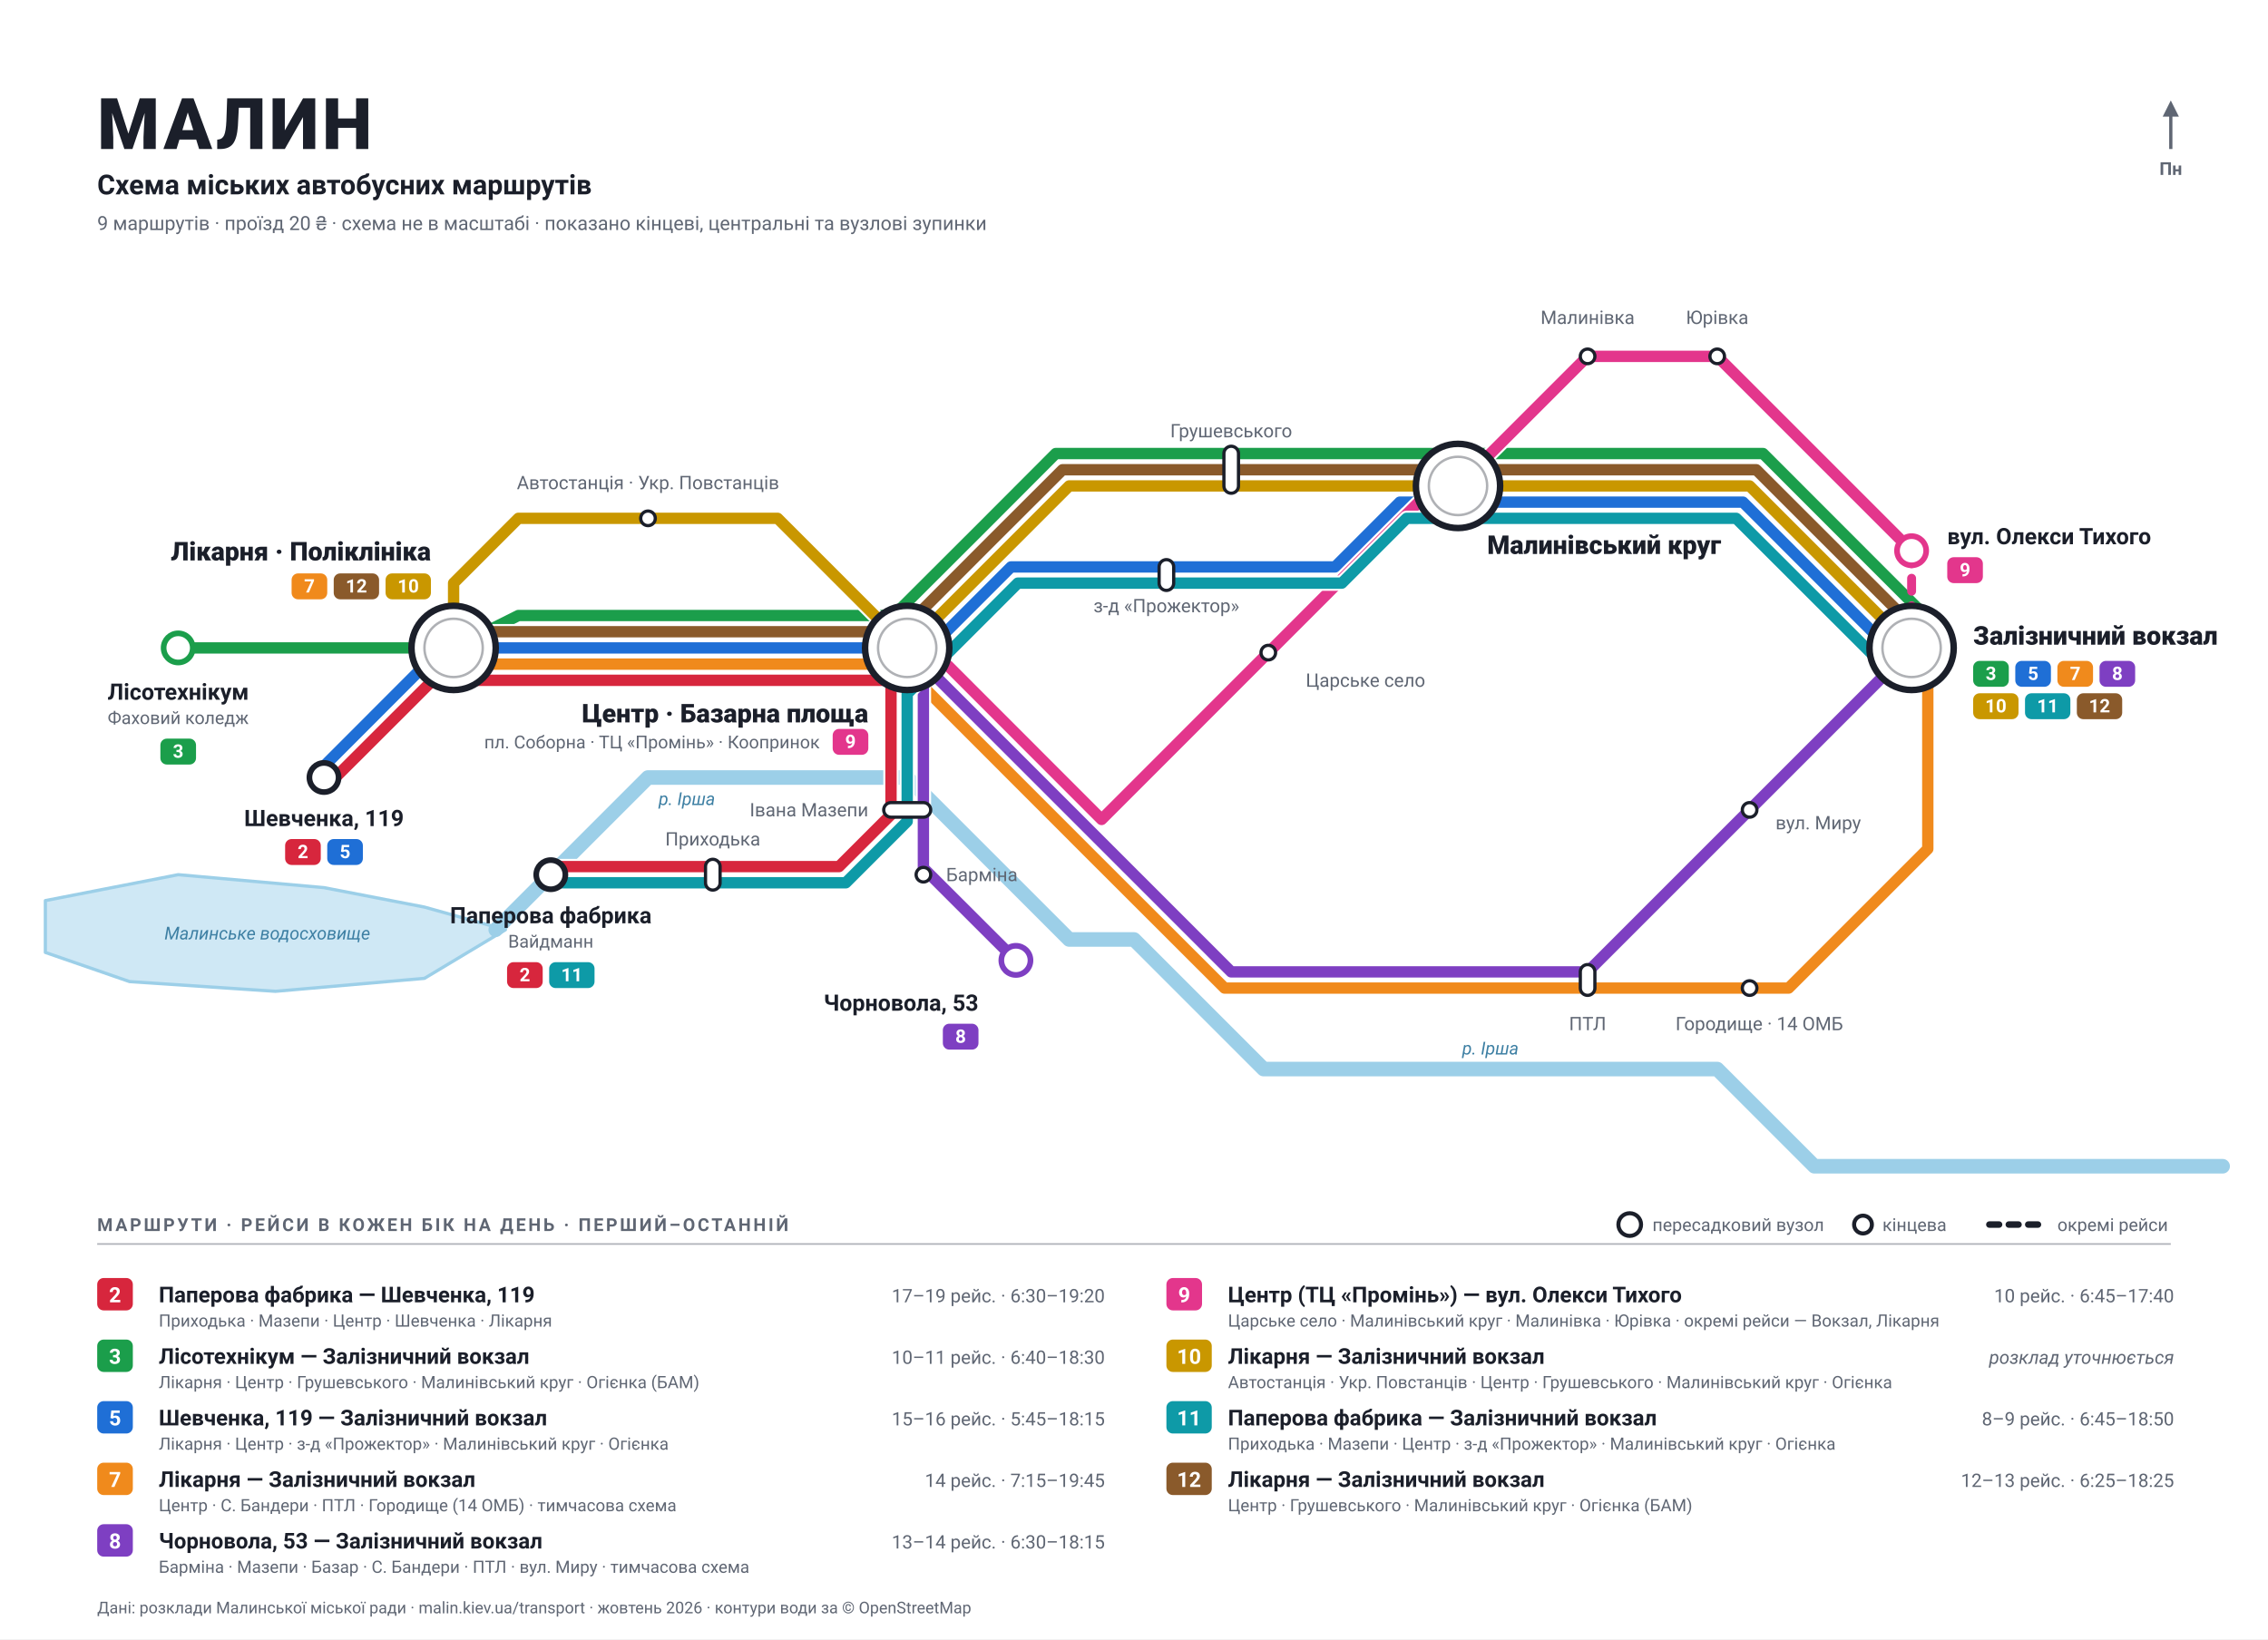
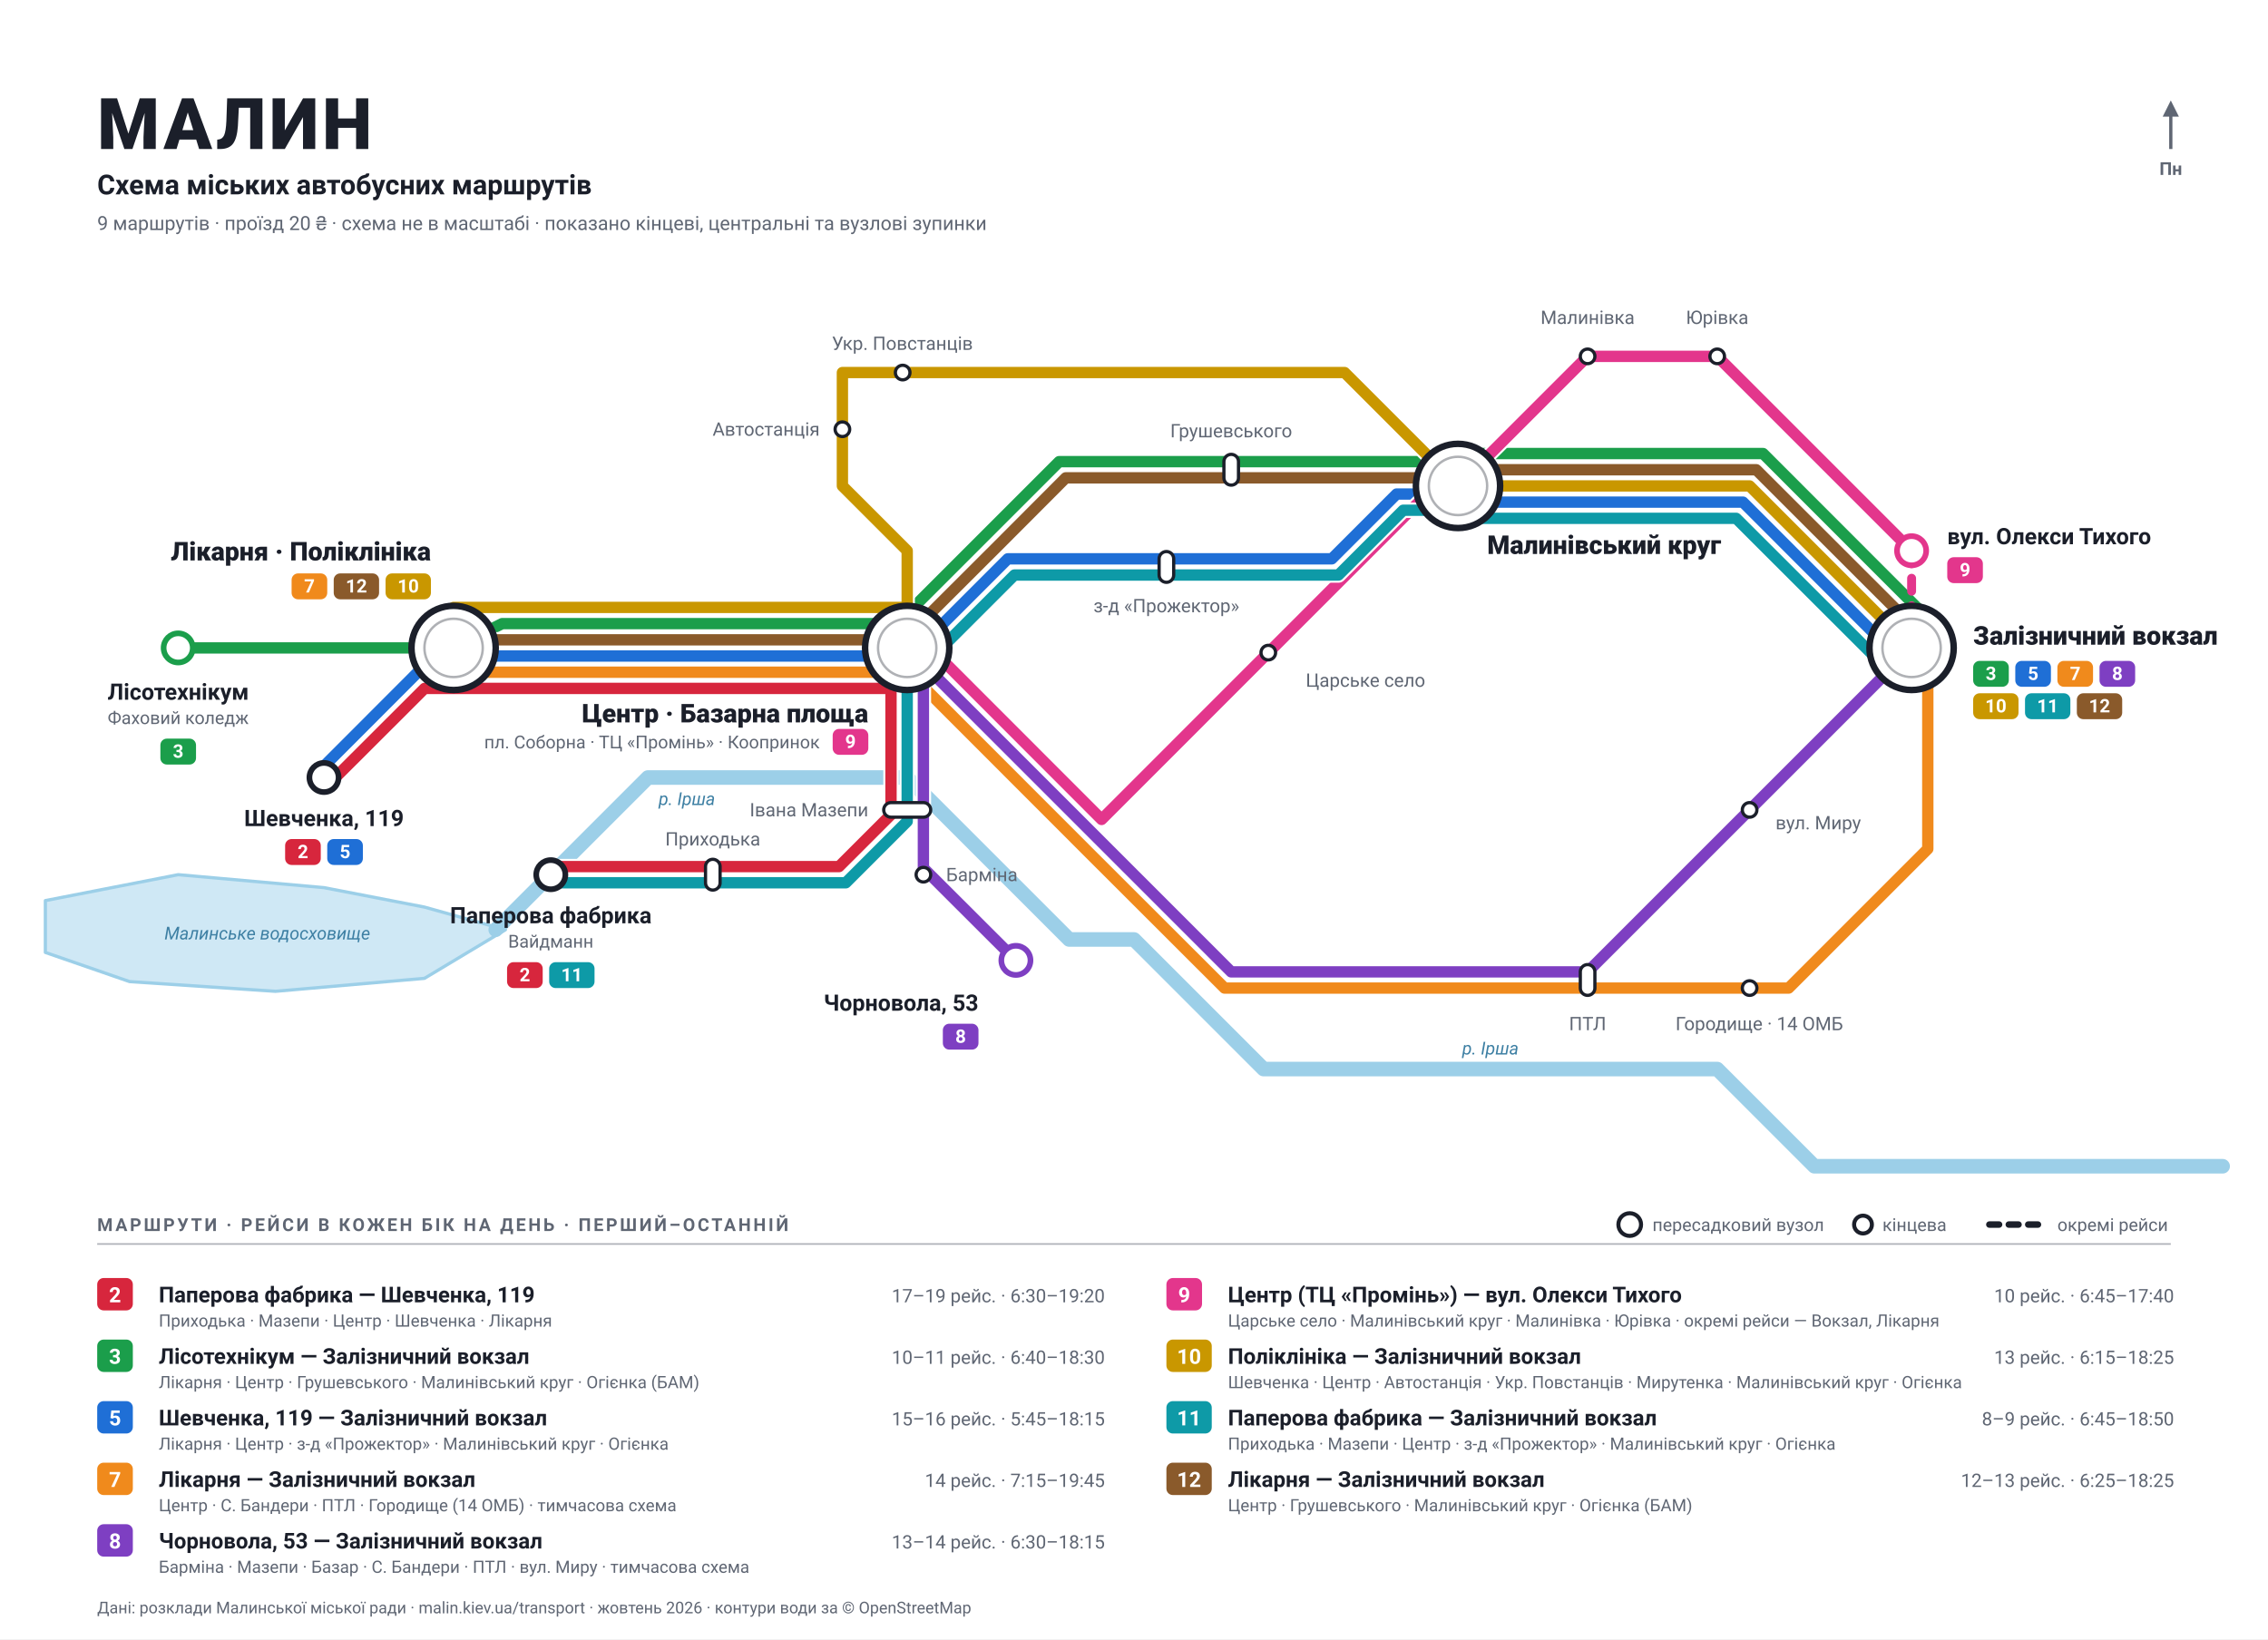
<svg xmlns="http://www.w3.org/2000/svg" viewBox="0 0 1400 1012" width="1400" height="1012" role="img" aria-label="Схема міських автобусних маршрутів Малина: 9 ліній, кінцеві та пересадкові зупинки" font-family="'Golos Text', 'Segoe UI', Roboto, Arial, sans-serif" color="#1b1f2a">
  <rect width="1400" height="1012" fill="#ffffff" />
  <text x="60" y="92" font-size="44" font-weight="800" letter-spacing="2" fill="#1b1f2a">МАЛИН</text>
  <text x="60" y="120" font-size="17" font-weight="600" fill="#1b1f2a">Схема міських автобусних маршрутів</text>
  <text x="60" y="142" font-size="12" fill="#5f6673">9 маршрутів · проїзд 20 ₴ · схема не в масштабі · показано кінцеві, центральні та вузлові зупинки</text>
  <g transform="translate(1340,78)" fill="#5f6673" stroke="#5f6673">
    <line x1="0" y1="14" x2="0" y2="-10" stroke-width="2" />
    <polygon points="-5,-6 0,-16 5,-6" stroke="none" />
    <text x="0" y="30" text-anchor="middle" font-size="11" stroke="none" font-weight="600">Пн</text>
  </g>
  <g class="lts-water">
    <path d="M28.0,556.0 L110.0,540.0 L200.0,548.0 L262.0,560.0 L312.0,574.0 L262.0,604.0 L170.0,612.0 L80.0,606.0 L28.0,588.0 Z" fill="#cfe8f5" stroke="#9ccfe8" stroke-width="2" stroke-linejoin="round" />
    <path d="M306.0,574.0 L340.0,540.0 L400.0,480.0 L560.0,480.0 L660.0,580.0 L700.0,580.0 L780.0,660.0 L1060.0,660.0 L1120.0,720.0 L1372.0,720.0" fill="none" stroke="#9ccfe8" stroke-width="9" stroke-linecap="round" stroke-linejoin="round" />
    <text x="165" y="580" text-anchor="middle" font-size="11" font-style="italic" fill="#3d7fa3">Малинське водосховище</text>
    <text x="424" y="497" text-anchor="middle" font-size="11" font-style="italic" fill="#3d7fa3">р. Ірша</text>
    <text x="920" y="651" text-anchor="middle" font-size="11" font-style="italic" fill="#3d7fa3">р. Ірша</text>
  </g>
  <g class="lts-routes" fill="none" stroke-linecap="round" stroke-linejoin="round">
    <g class="lts-route" data-route="2">
-       <path d="M340.0,535.0 L517.9,535.0 L550.0,502.9 L550.0,420.0 L267.1,420.0 L203.5,483.5" stroke="#ffffff" stroke-width="9.5" />
-       <path d="M340.0,535.0 L517.9,535.0 L550.0,502.9 L550.0,420.0 L267.1,420.0 L203.5,483.5" stroke="#D7263D" stroke-width="7" />
+       <path d="M340.0,535.0 L517.9,535.0 L550.0,502.9 L550.0,425.0 L262.1,425.0 L203.5,483.5" stroke="#ffffff" stroke-width="9.5" />
+       <path d="M340.0,535.0 L517.9,535.0 L550.0,502.9 L550.0,425.0 L262.1,425.0 L203.5,483.5" stroke="#D7263D" stroke-width="7" />
    </g>
    <g class="lts-route" data-route="3">
-       <path d="M110.0,400.0 L280.0,400.0 L320.0,380.0 L551.7,380.0 L605.9,325.9 L651.7,280.0 L860.0,280.0 L900.0,280.0 L1088.3,280.0 L1194.1,385.9" stroke="#ffffff" stroke-width="9.5" />
-       <path d="M110.0,400.0 L280.0,400.0 L320.0,380.0 L551.7,380.0 L605.9,325.9 L651.7,280.0 L860.0,280.0 L900.0,280.0 L1088.3,280.0 L1194.1,385.9" stroke="#1B9E4B" stroke-width="7" />
+       <path d="M110.0,400.0 L280.0,400.0 L310.0,385.0 L553.8,385.0 L609.4,329.4 L653.8,285.0 L860.0,285.0 L900.0,285.0 L910.0,280.0 L1088.3,280.0 L1194.1,385.9" stroke="#ffffff" stroke-width="9.5" />
+       <path d="M110.0,400.0 L280.0,400.0 L310.0,385.0 L553.8,385.0 L609.4,329.4 L653.8,285.0 L860.0,285.0 L900.0,285.0 L910.0,280.0 L1088.3,280.0 L1194.1,385.9" stroke="#1B9E4B" stroke-width="7" />
    </g>
    <g class="lts-route" data-route="5">
-       <path d="M196.5,476.5 L272.9,400.0 L574.1,400.0 L624.1,350.0 L824.1,350.0 L864.1,310.0 L900.0,310.0 L1075.9,310.0 L1172.9,407.1" stroke="#ffffff" stroke-width="9.5" />
-       <path d="M196.5,476.5 L272.9,400.0 L574.1,400.0 L624.1,350.0 L824.1,350.0 L864.1,310.0 L900.0,310.0 L1075.9,310.0 L1172.9,407.1" stroke="#1F6FD6" stroke-width="7" />
+       <path d="M196.5,476.5 L267.9,405.0 L562.1,405.0 L622.1,345.0 L822.1,345.0 L862.1,305.0 L900.0,305.0 L910.0,310.0 L1075.9,310.0 L1172.9,407.1" stroke="#ffffff" stroke-width="9.5" />
+       <path d="M196.5,476.5 L267.9,405.0 L562.1,405.0 L622.1,345.0 L822.1,345.0 L862.1,305.0 L900.0,305.0 L910.0,310.0 L1075.9,310.0 L1172.9,407.1" stroke="#1F6FD6" stroke-width="7" />
    </g>
    <g class="lts-route" data-route="7">
-       <path d="M280.0,410.0 L555.9,410.0 L672.9,527.1 L755.9,610.0 L980.0,610.0 L1104.1,610.0 L1190.0,524.1 L1190.0,400.0" stroke="#ffffff" stroke-width="9.5" />
-       <path d="M280.0,410.0 L555.9,410.0 L672.9,527.1 L755.9,610.0 L980.0,610.0 L1104.1,610.0 L1190.0,524.1 L1190.0,400.0" stroke="#F08A1C" stroke-width="7" />
+       <path d="M280.0,415.0 L560.9,415.0 L672.9,527.1 L755.9,610.0 L980.0,610.0 L1104.1,610.0 L1190.0,524.1 L1190.0,400.0" stroke="#ffffff" stroke-width="9.5" />
+       <path d="M280.0,415.0 L560.9,415.0 L672.9,527.1 L755.9,610.0 L980.0,610.0 L1104.1,610.0 L1190.0,524.1 L1190.0,400.0" stroke="#F08A1C" stroke-width="7" />
    </g>
    <g class="lts-route" data-route="8">
      <path d="M627.1,592.9 L570.0,535.9 L570.0,500.0 L570.0,410.0 L680.0,520.0 L760.0,600.0 L980.0,600.0 L1180.0,400.0" stroke="#ffffff" stroke-width="9.5" />
      <path d="M627.1,592.9 L570.0,535.9 L570.0,500.0 L570.0,410.0 L680.0,520.0 L760.0,600.0 L980.0,600.0 L1180.0,400.0" stroke="#7E3FC2" stroke-width="7" />
    </g>
    <g class="lts-route" data-route="9">
      <path d="M567.1,392.9 L680.0,505.9 L892.9,292.9 L914.1,285.9 L980.0,220.0 L1060.0,220.0 L1180.0,340.0" stroke="#ffffff" stroke-width="9.5" />
      <path d="M567.1,392.9 L680.0,505.9 L892.9,292.9 L914.1,285.9 L980.0,220.0 L1060.0,220.0 L1180.0,340.0" stroke="#E3368C" stroke-width="7" />
      <path d="M1180.0,340.0 L1180.0,400.0" stroke="#E3368C" stroke-width="5.5" stroke-dasharray="8 9" />
    </g>
    <g class="lts-route" data-route="10">
-       <path d="M280.0,400.0 L280.0,360.0 L320.0,320.0 L480.0,320.0 L560.0,400.0 L620.0,340.0 L660.0,300.0 L860.0,300.0 L900.0,300.0 L1080.0,300.0 L1180.0,400.0" stroke="#ffffff" stroke-width="9.5" />
-       <path d="M280.0,400.0 L280.0,360.0 L320.0,320.0 L480.0,320.0 L560.0,400.0 L620.0,340.0 L660.0,300.0 L860.0,300.0 L900.0,300.0 L1080.0,300.0 L1180.0,400.0" stroke="#C99700" stroke-width="7" />
+       <path d="M280.0,375.0 L560.0,375.0 L560.0,340.0 L520.0,300.0 L520.0,230.0 L830.0,230.0 L900.0,300.0 L1080.0,300.0 L1180.0,400.0" stroke="#ffffff" stroke-width="9.5" />
+       <path d="M280.0,375.0 L560.0,375.0 L560.0,340.0 L520.0,300.0 L520.0,230.0 L830.0,230.0 L900.0,300.0 L1080.0,300.0 L1180.0,400.0" stroke="#C99700" stroke-width="7" />
    </g>
    <g class="lts-route" data-route="11">
-       <path d="M340.0,545.0 L522.1,545.0 L560.0,507.1 L560.0,428.3 L628.3,360.0 L828.3,360.0 L868.3,320.0 L900.0,320.0 L1071.7,320.0 L1165.9,414.1" stroke="#ffffff" stroke-width="9.5" />
-       <path d="M340.0,545.0 L522.1,545.0 L560.0,507.1 L560.0,428.3 L628.3,360.0 L828.3,360.0 L868.3,320.0 L900.0,320.0 L1071.7,320.0 L1165.9,414.1" stroke="#0E9AA7" stroke-width="7" />
+       <path d="M340.0,545.0 L522.1,545.0 L560.0,507.1 L560.0,421.2 L626.2,355.0 L826.2,355.0 L866.2,315.0 L900.0,315.0 L910.0,320.0 L1071.7,320.0 L1165.9,414.1" stroke="#ffffff" stroke-width="9.5" />
+       <path d="M340.0,545.0 L522.1,545.0 L560.0,507.1 L560.0,421.2 L626.2,355.0 L826.2,355.0 L866.2,315.0 L900.0,315.0 L910.0,320.0 L1071.7,320.0 L1165.9,414.1" stroke="#0E9AA7" stroke-width="7" />
    </g>
    <g class="lts-route" data-route="12">
-       <path d="M280.0,390.0 L555.9,390.0 L612.9,332.9 L655.9,290.0 L860.0,290.0 L900.0,290.0 L1084.1,290.0 L1187.1,392.9" stroke="#ffffff" stroke-width="9.5" />
-       <path d="M280.0,390.0 L555.9,390.0 L612.9,332.9 L655.9,290.0 L860.0,290.0 L900.0,290.0 L1084.1,290.0 L1187.1,392.9" stroke="#8A5A2B" stroke-width="7" />
+       <path d="M280.0,395.0 L557.9,395.0 L616.5,336.5 L657.9,295.0 L860.0,295.0 L900.0,295.0 L910.0,290.0 L1084.1,290.0 L1187.1,392.9" stroke="#ffffff" stroke-width="9.5" />
+       <path d="M280.0,395.0 L557.9,395.0 L616.5,336.5 L657.9,295.0 L860.0,295.0 L900.0,295.0 L910.0,290.0 L1084.1,290.0 L1187.1,392.9" stroke="#8A5A2B" stroke-width="7" />
    </g>
  </g>
  <g class="lts-stop lts-stop--waypoint" data-stop="st_0004" data-stops="st_0004 st_0005">
-     <line x1="400.0" y1="320.0" x2="400.0" y2="320.0" stroke="#1b1f2a" stroke-width="11" stroke-linecap="round" />
-     <line x1="400.0" y1="320.0" x2="400.0" y2="320.0" stroke="#ffffff" stroke-width="7" stroke-linecap="round" />
-     <text x="400" y="302" text-anchor="middle" font-size="11.5" fill="#5f6673">Автостанція · Укр. Повстанців</text>
-   </g>
-   <g class="lts-stop lts-stop--waypoint" data-stop="st_0013" data-stops="st_0013">
-     <line x1="760.0" y1="300.0" x2="760.0" y2="280.0" stroke="#1b1f2a" stroke-width="11" stroke-linecap="round" />
-     <line x1="760.0" y1="300.0" x2="760.0" y2="280.0" stroke="#ffffff" stroke-width="7" stroke-linecap="round" />
+     <line x1="520.0" y1="265.0" x2="520.0" y2="265.0" stroke="#1b1f2a" stroke-width="11" stroke-linecap="round" />
+     <line x1="520.0" y1="265.0" x2="520.0" y2="265.0" stroke="#ffffff" stroke-width="7" stroke-linecap="round" />
+     <text x="506" y="269" text-anchor="end" font-size="11.5" fill="#5f6673">Автостанція</text>
+   </g>
+   <g class="lts-stop lts-stop--waypoint" data-stop="st_0088" data-stops="st_0088">
+     <line x1="557.2" y1="230.0" x2="557.2" y2="230.0" stroke="#1b1f2a" stroke-width="11" stroke-linecap="round" />
+     <line x1="557.2" y1="230.0" x2="557.2" y2="230.0" stroke="#ffffff" stroke-width="7" stroke-linecap="round" />
+     <text x="557" y="216" text-anchor="middle" font-size="11.5" fill="#5f6673">Укр. Повстанців</text>
+   </g>
+   <g class="lts-stop lts-stop--waypoint" data-stop="st_0013" data-stops="st_0013 st_0042">
+     <line x1="760.0" y1="295.0" x2="760.0" y2="285.0" stroke="#1b1f2a" stroke-width="11" stroke-linecap="round" />
+     <line x1="760.0" y1="295.0" x2="760.0" y2="285.0" stroke="#ffffff" stroke-width="7" stroke-linecap="round" />
    <text x="760" y="270" text-anchor="middle" font-size="11.5" fill="#5f6673">Грушевського</text>
  </g>
  <g class="lts-stop lts-stop--waypoint" data-stop="st_0015" data-stops="st_0015 st_0046">
-     <line x1="720.0" y1="360.0" x2="720.0" y2="350.0" stroke="#1b1f2a" stroke-width="11" stroke-linecap="round" />
-     <line x1="720.0" y1="360.0" x2="720.0" y2="350.0" stroke="#ffffff" stroke-width="7" stroke-linecap="round" />
+     <line x1="720.0" y1="355.0" x2="720.0" y2="345.0" stroke="#1b1f2a" stroke-width="11" stroke-linecap="round" />
+     <line x1="720.0" y1="355.0" x2="720.0" y2="345.0" stroke="#ffffff" stroke-width="7" stroke-linecap="round" />
    <text x="720" y="378" text-anchor="middle" font-size="11.5" fill="#5f6673">з-д «Прожектор»</text>
  </g>
  <g class="lts-stop lts-stop--waypoint" data-stop="st_0090" data-stops="st_0090">
    <line x1="782.9" y1="402.9" x2="782.9" y2="402.9" stroke="#1b1f2a" stroke-width="11" stroke-linecap="round" />
    <line x1="782.9" y1="402.9" x2="782.9" y2="402.9" stroke="#ffffff" stroke-width="7" stroke-linecap="round" />
    <text x="806" y="424" text-anchor="start" font-size="11.5" fill="#5f6673">Царське село</text>
  </g>
  <g class="lts-stop lts-stop--waypoint" data-stop="st_0053" data-stops="st_0053">
    <line x1="980.0" y1="220.0" x2="980.0" y2="220.0" stroke="#1b1f2a" stroke-width="11" stroke-linecap="round" />
    <line x1="980.0" y1="220.0" x2="980.0" y2="220.0" stroke="#ffffff" stroke-width="7" stroke-linecap="round" />
    <text x="980" y="200" text-anchor="middle" font-size="11.5" fill="#5f6673">Малинівка</text>
  </g>
  <g class="lts-stop lts-stop--waypoint" data-stop="st_0099" data-stops="st_0099">
    <line x1="1060.0" y1="220.0" x2="1060.0" y2="220.0" stroke="#1b1f2a" stroke-width="11" stroke-linecap="round" />
    <line x1="1060.0" y1="220.0" x2="1060.0" y2="220.0" stroke="#ffffff" stroke-width="7" stroke-linecap="round" />
    <text x="1060" y="200" text-anchor="middle" font-size="11.5" fill="#5f6673">Юрівка</text>
  </g>
  <g class="lts-stop lts-stop--waypoint" data-stop="st_0079" data-stops="st_0079 st_0059">
    <line x1="980.0" y1="610.0" x2="980.0" y2="600.0" stroke="#1b1f2a" stroke-width="11" stroke-linecap="round" />
    <line x1="980.0" y1="610.0" x2="980.0" y2="600.0" stroke="#ffffff" stroke-width="7" stroke-linecap="round" />
    <text x="980" y="636" text-anchor="middle" font-size="11.5" fill="#5f6673">ПТЛ</text>
  </g>
  <g class="lts-stop lts-stop--waypoint" data-stop="st_0002" data-stops="st_0002 st_0003">
    <line x1="1080.0" y1="610.0" x2="1080.0" y2="610.0" stroke="#1b1f2a" stroke-width="11" stroke-linecap="round" />
    <line x1="1080.0" y1="610.0" x2="1080.0" y2="610.0" stroke="#ffffff" stroke-width="7" stroke-linecap="round" />
    <text x="1086" y="636" text-anchor="middle" font-size="11.5" fill="#5f6673">Городище · 14 ОМБ</text>
  </g>
  <g class="lts-stop lts-stop--waypoint" data-stop="st_0057" data-stops="st_0057">
    <line x1="1080.0" y1="500.0" x2="1080.0" y2="500.0" stroke="#1b1f2a" stroke-width="11" stroke-linecap="round" />
    <line x1="1080.0" y1="500.0" x2="1080.0" y2="500.0" stroke="#ffffff" stroke-width="7" stroke-linecap="round" />
    <text x="1096" y="512" text-anchor="start" font-size="11.5" fill="#5f6673">вул. Миру</text>
  </g>
  <g class="lts-stop lts-stop--waypoint" data-stop="st_0024" data-stops="st_0024 st_0043">
    <line x1="550.0" y1="500.0" x2="570.0" y2="500.0" stroke="#1b1f2a" stroke-width="11" stroke-linecap="round" />
    <line x1="550.0" y1="500.0" x2="570.0" y2="500.0" stroke="#ffffff" stroke-width="7" stroke-linecap="round" />
    <text x="536" y="504" text-anchor="end" font-size="11.5" fill="#5f6673">Івана Мазепи</text>
  </g>
  <g class="lts-stop lts-stop--waypoint" data-stop="st_0075" data-stops="st_0075">
    <line x1="440.0" y1="535.0" x2="440.0" y2="545.0" stroke="#1b1f2a" stroke-width="11" stroke-linecap="round" />
    <line x1="440.0" y1="535.0" x2="440.0" y2="545.0" stroke="#ffffff" stroke-width="7" stroke-linecap="round" />
    <text x="440" y="522" text-anchor="middle" font-size="11.5" fill="#5f6673">Приходька</text>
  </g>
  <g class="lts-stop lts-stop--waypoint" data-stop="st_0007" data-stops="st_0007 st_0092">
    <line x1="570.0" y1="540.0" x2="570.0" y2="540.0" stroke="#1b1f2a" stroke-width="11" stroke-linecap="round" />
    <line x1="570.0" y1="540.0" x2="570.0" y2="540.0" stroke="#ffffff" stroke-width="7" stroke-linecap="round" />
    <text x="584" y="544" text-anchor="start" font-size="11.5" fill="#5f6673">Барміна</text>
  </g>
  <g class="lts-stop lts-stop--terminal" data-stop="st_0038" data-stops="st_0038">
    <circle cx="110.0" cy="400.0" r="9" fill="#ffffff" stroke="#1B9E4B" stroke-width="3.5" />
    <text x="110" y="432" text-anchor="middle" font-size="14" font-weight="700" fill="#1b1f2a">Лісотехнікум</text>
    <text x="110" y="447" text-anchor="middle" font-size="11" fill="#5f6673">Фаховий коледж</text>
    <g class="lts-badge" data-route="3">
      <rect x="99.0" y="456.0" width="22" height="16" rx="4" fill="#1B9E4B" />
      <text x="110.0" y="467.8" text-anchor="middle" font-size="11.5" font-weight="700" fill="#fff">3</text>
    </g>
  </g>
  <g class="lts-stop lts-stop--terminal" data-stop="st_0097" data-stops="st_0097 st_0067">
    <circle cx="200.0" cy="480.0" r="9" fill="#ffffff" stroke="#1b1f2a" stroke-width="3.5" />
    <text x="200" y="510" text-anchor="middle" font-size="14" font-weight="700" fill="#1b1f2a">Шевченка, 119</text>
    <g class="lts-badge" data-route="2">
      <rect x="176.0" y="518.0" width="22" height="16" rx="4" fill="#D7263D" />
      <text x="187.0" y="529.8" text-anchor="middle" font-size="11.5" font-weight="700" fill="#fff">2</text>
    </g>
    <g class="lts-badge" data-route="5">
      <rect x="202.0" y="518.0" width="22" height="16" rx="4" fill="#1F6FD6" />
      <text x="213.0" y="529.8" text-anchor="middle" font-size="11.5" font-weight="700" fill="#fff">5</text>
    </g>
  </g>
  <g class="lts-stop lts-stop--terminal" data-stop="st_0064" data-stops="st_0064">
    <circle cx="340.0" cy="540.0" r="9" fill="#ffffff" stroke="#1b1f2a" stroke-width="3.5" />
    <text x="340" y="570" text-anchor="middle" font-size="14" font-weight="700" fill="#1b1f2a">Паперова фабрика</text>
    <text x="340" y="585" text-anchor="middle" font-size="11" fill="#5f6673">Вайдманн</text>
    <g class="lts-badge" data-route="2">
      <rect x="313.0" y="594.0" width="22" height="16" rx="4" fill="#D7263D" />
      <text x="324.0" y="605.8" text-anchor="middle" font-size="11.5" font-weight="700" fill="#fff">2</text>
    </g>
    <g class="lts-badge" data-route="11">
      <rect x="339.0" y="594.0" width="28" height="16" rx="4" fill="#0E9AA7" />
      <text x="353.0" y="605.8" text-anchor="middle" font-size="11.5" font-weight="700" fill="#fff">11</text>
    </g>
  </g>
  <g class="lts-stop lts-stop--terminal" data-stop="st_0094" data-stops="st_0094 st_0093">
    <circle cx="627.1" cy="592.9" r="9" fill="#ffffff" stroke="#7E3FC2" stroke-width="3.5" />
    <text x="604" y="624" text-anchor="end" font-size="14" font-weight="700" fill="#1b1f2a">Чорновола, 53</text>
    <g class="lts-badge" data-route="8">
      <rect x="582.0" y="632.0" width="22" height="16" rx="4" fill="#7E3FC2" />
      <text x="593.0" y="643.8" text-anchor="middle" font-size="11.5" font-weight="700" fill="#fff">8</text>
    </g>
  </g>
  <g class="lts-stop lts-stop--terminal" data-stop="st_0009" data-stops="st_0009">
    <circle cx="1180.0" cy="340.0" r="9" fill="#ffffff" stroke="#E3368C" stroke-width="3.5" />
    <text x="1202" y="336" text-anchor="start" font-size="14" font-weight="700" fill="#1b1f2a">вул. Олекси Тихого</text>
    <g class="lts-badge" data-route="9">
      <rect x="1202.0" y="344.0" width="22" height="16" rx="4" fill="#E3368C" />
      <text x="1213.0" y="355.8" text-anchor="middle" font-size="11.5" font-weight="700" fill="#fff">9</text>
    </g>
  </g>
  <g class="lts-stop lts-stop--hub" data-stop="st_0035" data-stops="st_0035 st_0036 st_0072">
    <circle cx="280" cy="400" r="26" fill="#ffffff" stroke="#1b1f2a" stroke-width="4" />
    <circle cx="280" cy="400" r="18" fill="none" stroke="#1b1f2a" stroke-width="1.5" opacity="0.35" />
    <text x="266" y="346" text-anchor="end" font-size="16" font-weight="800" fill="#1b1f2a">Лікарня · Поліклініка</text>
    <g class="lts-badge" data-route="7">
      <rect x="180.0" y="354.0" width="22" height="16" rx="4" fill="#F08A1C" />
      <text x="191.0" y="365.8" text-anchor="middle" font-size="11.5" font-weight="700" fill="#fff">7</text>
    </g>
    <g class="lts-badge" data-route="12">
      <rect x="206.0" y="354.0" width="28" height="16" rx="4" fill="#8A5A2B" />
      <text x="220.0" y="365.8" text-anchor="middle" font-size="11.5" font-weight="700" fill="#fff">12</text>
    </g>
    <g class="lts-badge" data-route="10">
      <rect x="238.0" y="354.0" width="28" height="16" rx="4" fill="#C99700" />
      <text x="252.0" y="365.8" text-anchor="middle" font-size="11.5" font-weight="700" fill="#fff">10</text>
    </g>
  </g>
-   <g class="lts-stop lts-stop--hub" data-stop="st_0070" data-stops="st_0070 st_0082 st_0008 st_0056 st_0049 st_0044">
+   <g class="lts-stop lts-stop--hub" data-stop="st_0070" data-stops="st_0070 st_0056 st_0049 st_0044">
    <circle cx="560" cy="400" r="26" fill="#ffffff" stroke="#1b1f2a" stroke-width="4" />
    <circle cx="560" cy="400" r="18" fill="none" stroke="#1b1f2a" stroke-width="1.5" opacity="0.35" />
    <text x="536" y="446" text-anchor="end" font-size="16" font-weight="800" fill="#1b1f2a">Центр · Базарна площа</text>
    <text x="506" y="462" text-anchor="end" font-size="11" fill="#5f6673">пл. Соборна · ТЦ «Промінь» · Коопринок</text>
    <g class="lts-badge" data-route="9">
      <rect x="514.0" y="450.0" width="22" height="16" rx="4" fill="#E3368C" />
      <text x="525.0" y="461.8" text-anchor="middle" font-size="11.5" font-weight="700" fill="#fff">9</text>
    </g>
  </g>
-   <g class="lts-stop lts-stop--hub" data-stop="st_0054" data-stops="st_0054">
+   <g class="lts-stop lts-stop--hub" data-stop="st_0054" data-stops="st_0054 st_0082">
    <circle cx="900" cy="300" r="26" fill="#ffffff" stroke="#1b1f2a" stroke-width="4" />
    <circle cx="900" cy="300" r="18" fill="none" stroke="#1b1f2a" stroke-width="1.5" opacity="0.35" />
    <text x="918" y="342" text-anchor="start" font-size="16" font-weight="800" fill="#1b1f2a">Малинівський круг</text>
  </g>
  <g class="lts-stop lts-stop--hub" data-stop="st_0019" data-stops="st_0019">
    <circle cx="1180" cy="400" r="26" fill="#ffffff" stroke="#1b1f2a" stroke-width="4" />
    <circle cx="1180" cy="400" r="18" fill="none" stroke="#1b1f2a" stroke-width="1.5" opacity="0.35" />
    <text x="1218" y="398" text-anchor="start" font-size="16" font-weight="800" fill="#1b1f2a">Залізничний вокзал</text>
    <g class="lts-badge" data-route="3">
      <rect x="1218.0" y="408.0" width="22" height="16" rx="4" fill="#1B9E4B" />
      <text x="1229.0" y="419.8" text-anchor="middle" font-size="11.5" font-weight="700" fill="#fff">3</text>
    </g>
    <g class="lts-badge" data-route="5">
      <rect x="1244.0" y="408.0" width="22" height="16" rx="4" fill="#1F6FD6" />
      <text x="1255.0" y="419.8" text-anchor="middle" font-size="11.5" font-weight="700" fill="#fff">5</text>
    </g>
    <g class="lts-badge" data-route="7">
      <rect x="1270.0" y="408.0" width="22" height="16" rx="4" fill="#F08A1C" />
      <text x="1281.0" y="419.8" text-anchor="middle" font-size="11.5" font-weight="700" fill="#fff">7</text>
    </g>
    <g class="lts-badge" data-route="8">
      <rect x="1296.0" y="408.0" width="22" height="16" rx="4" fill="#7E3FC2" />
      <text x="1307.0" y="419.8" text-anchor="middle" font-size="11.5" font-weight="700" fill="#fff">8</text>
    </g>
    <g class="lts-badge" data-route="10">
      <rect x="1218.0" y="428.0" width="28" height="16" rx="4" fill="#C99700" />
      <text x="1232.0" y="439.8" text-anchor="middle" font-size="11.5" font-weight="700" fill="#fff">10</text>
    </g>
    <g class="lts-badge" data-route="11">
      <rect x="1250.0" y="428.0" width="28" height="16" rx="4" fill="#0E9AA7" />
      <text x="1264.0" y="439.8" text-anchor="middle" font-size="11.5" font-weight="700" fill="#fff">11</text>
    </g>
    <g class="lts-badge" data-route="12">
      <rect x="1282.0" y="428.0" width="28" height="16" rx="4" fill="#8A5A2B" />
      <text x="1296.0" y="439.8" text-anchor="middle" font-size="11.5" font-weight="700" fill="#fff">12</text>
    </g>
  </g>
  <line x1="60" y1="768" x2="1340" y2="768" stroke="#5f6673" stroke-width="1" opacity="0.5" />
  <text x="60" y="760" font-size="11" font-weight="700" letter-spacing="1.5" fill="#5f6673">МАРШРУТИ · РЕЙСИ В КОЖЕН БІК НА ДЕНЬ · ПЕРШИЙ–ОСТАННІЙ</text>
  <g transform="translate(1000,756)" font-size="11" fill="#5f6673">
    <circle cx="6" cy="0" r="7" fill="#ffffff" stroke="#1b1f2a" stroke-width="2.5" />
    <text x="20" y="4">пересадковий вузол</text>
    <circle cx="150" cy="0" r="5.5" fill="#ffffff" stroke="#1b1f2a" stroke-width="2.5" />
    <text x="162" y="4">кінцева</text>
    <line x1="228" y1="0" x2="262" y2="0" stroke="#1b1f2a" stroke-width="4" stroke-dasharray="6 6" stroke-linecap="round" />
    <text x="270" y="4">окремі рейси</text>
  </g>
  <g class="lts-legend-row" data-route="2">
    <g class="lts-badge" data-route="2">
      <rect x="60.0" y="789.0" width="22" height="20" rx="4" fill="#D7263D" />
      <text x="71.0" y="804.0" text-anchor="middle" font-size="13" font-weight="700" fill="#fff">2</text>
    </g>
    <text x="98" y="804" font-size="13.5" font-weight="700" fill="#1b1f2a">Паперова фабрика — Шевченка, 119</text>
    <text x="682" y="804" text-anchor="end" font-size="11.5" fill="#5f6673" font-variant-numeric="tabular-nums">17–19 рейс. · 6:30–19:20</text>
    <text x="98" y="819" font-size="10.5" fill="#5f6673">Приходька · Мазепи · Центр · Шевченка · Лікарня</text>
  </g>
  <g class="lts-legend-row" data-route="3">
    <g class="lts-badge" data-route="3">
      <rect x="60.0" y="827.0" width="22" height="20" rx="4" fill="#1B9E4B" />
      <text x="71.0" y="842.0" text-anchor="middle" font-size="13" font-weight="700" fill="#fff">3</text>
    </g>
    <text x="98" y="842" font-size="13.5" font-weight="700" fill="#1b1f2a">Лісотехнікум — Залізничний вокзал</text>
    <text x="682" y="842" text-anchor="end" font-size="11.5" fill="#5f6673" font-variant-numeric="tabular-nums">10–11 рейс. · 6:40–18:30</text>
    <text x="98" y="857" font-size="10.5" fill="#5f6673">Лікарня · Центр · Грушевського · Малинівський круг · Огієнка (БАМ)</text>
  </g>
  <g class="lts-legend-row" data-route="5">
    <g class="lts-badge" data-route="5">
      <rect x="60.0" y="865.0" width="22" height="20" rx="4" fill="#1F6FD6" />
      <text x="71.0" y="880.0" text-anchor="middle" font-size="13" font-weight="700" fill="#fff">5</text>
    </g>
    <text x="98" y="880" font-size="13.5" font-weight="700" fill="#1b1f2a">Шевченка, 119 — Залізничний вокзал</text>
    <text x="682" y="880" text-anchor="end" font-size="11.5" fill="#5f6673" font-variant-numeric="tabular-nums">15–16 рейс. · 5:45–18:15</text>
    <text x="98" y="895" font-size="10.5" fill="#5f6673">Лікарня · Центр · з-д «Прожектор» · Малинівський круг · Огієнка</text>
  </g>
  <g class="lts-legend-row" data-route="7">
    <g class="lts-badge" data-route="7">
      <rect x="60.0" y="903.0" width="22" height="20" rx="4" fill="#F08A1C" />
      <text x="71.0" y="918.0" text-anchor="middle" font-size="13" font-weight="700" fill="#fff">7</text>
    </g>
    <text x="98" y="918" font-size="13.5" font-weight="700" fill="#1b1f2a">Лікарня — Залізничний вокзал</text>
    <text x="682" y="918" text-anchor="end" font-size="11.5" fill="#5f6673" font-variant-numeric="tabular-nums">14 рейс. · 7:15–19:45</text>
    <text x="98" y="933" font-size="10.5" fill="#5f6673">Центр · С. Бандери · ПТЛ · Городище (14 ОМБ) · тимчасова схема</text>
  </g>
  <g class="lts-legend-row" data-route="8">
    <g class="lts-badge" data-route="8">
      <rect x="60.0" y="941.0" width="22" height="20" rx="4" fill="#7E3FC2" />
      <text x="71.0" y="956.0" text-anchor="middle" font-size="13" font-weight="700" fill="#fff">8</text>
    </g>
    <text x="98" y="956" font-size="13.5" font-weight="700" fill="#1b1f2a">Чорновола, 53 — Залізничний вокзал</text>
    <text x="682" y="956" text-anchor="end" font-size="11.5" fill="#5f6673" font-variant-numeric="tabular-nums">13–14 рейс. · 6:30–18:15</text>
    <text x="98" y="971" font-size="10.5" fill="#5f6673">Барміна · Мазепи · Базар · С. Бандери · ПТЛ · вул. Миру · тимчасова схема</text>
  </g>
  <g class="lts-legend-row" data-route="9">
    <g class="lts-badge" data-route="9">
      <rect x="720.0" y="789.0" width="22" height="20" rx="4" fill="#E3368C" />
      <text x="731.0" y="804.0" text-anchor="middle" font-size="13" font-weight="700" fill="#fff">9</text>
    </g>
    <text x="758" y="804" font-size="13.5" font-weight="700" fill="#1b1f2a">Центр (ТЦ «Промінь») — вул. Олекси Тихого</text>
    <text x="1342" y="804" text-anchor="end" font-size="11.5" fill="#5f6673" font-variant-numeric="tabular-nums">10 рейс. · 6:45–17:40</text>
    <text x="758" y="819" font-size="10.5" fill="#5f6673">Царське село · Малинівський круг · Малинівка · Юрівка · окремі рейси — Вокзал, Лікарня</text>
  </g>
  <g class="lts-legend-row" data-route="10">
    <g class="lts-badge" data-route="10">
      <rect x="720.0" y="827.0" width="28" height="20" rx="4" fill="#C99700" />
      <text x="734.0" y="842.0" text-anchor="middle" font-size="13" font-weight="700" fill="#fff">10</text>
    </g>
-     <text x="758" y="842" font-size="13.5" font-weight="700" fill="#1b1f2a">Лікарня — Залізничний вокзал</text>
-     <text x="1342" y="842" text-anchor="end" font-size="11.5" font-style="italic" fill="#5f6673">розклад уточнюється</text>
-     <text x="758" y="857" font-size="10.5" fill="#5f6673">Автостанція · Укр. Повстанців · Центр · Грушевського · Малинівський круг · Огієнка</text>
+     <text x="758" y="842" font-size="13.5" font-weight="700" fill="#1b1f2a">Поліклініка — Залізничний вокзал</text>
+     <text x="1342" y="842" text-anchor="end" font-size="11.5" fill="#5f6673" font-variant-numeric="tabular-nums">13 рейс. · 6:15–18:25</text>
+     <text x="758" y="857" font-size="10.5" fill="#5f6673">Шевченка · Центр · Автостанція · Укр. Повстанців · Мирутенка · Малинівський круг · Огієнка</text>
  </g>
  <g class="lts-legend-row" data-route="11">
    <g class="lts-badge" data-route="11">
      <rect x="720.0" y="865.0" width="28" height="20" rx="4" fill="#0E9AA7" />
      <text x="734.0" y="880.0" text-anchor="middle" font-size="13" font-weight="700" fill="#fff">11</text>
    </g>
    <text x="758" y="880" font-size="13.5" font-weight="700" fill="#1b1f2a">Паперова фабрика — Залізничний вокзал</text>
    <text x="1342" y="880" text-anchor="end" font-size="11.5" fill="#5f6673" font-variant-numeric="tabular-nums">8–9 рейс. · 6:45–18:50</text>
    <text x="758" y="895" font-size="10.5" fill="#5f6673">Приходька · Мазепи · Центр · з-д «Прожектор» · Малинівський круг · Огієнка</text>
  </g>
  <g class="lts-legend-row" data-route="12">
    <g class="lts-badge" data-route="12">
      <rect x="720.0" y="903.0" width="28" height="20" rx="4" fill="#8A5A2B" />
      <text x="734.0" y="918.0" text-anchor="middle" font-size="13" font-weight="700" fill="#fff">12</text>
    </g>
    <text x="758" y="918" font-size="13.5" font-weight="700" fill="#1b1f2a">Лікарня — Залізничний вокзал</text>
    <text x="1342" y="918" text-anchor="end" font-size="11.5" fill="#5f6673" font-variant-numeric="tabular-nums">12–13 рейс. · 6:25–18:25</text>
    <text x="758" y="933" font-size="10.5" fill="#5f6673">Центр · Грушевського · Малинівський круг · Огієнка (БАМ)</text>
  </g>
  <text x="60" y="996" font-size="10" fill="#5f6673">Дані: розклади Малинської міської ради · malin.kiev.ua/transport · жовтень 2026 · контури води за © OpenStreetMap</text>
</svg>
